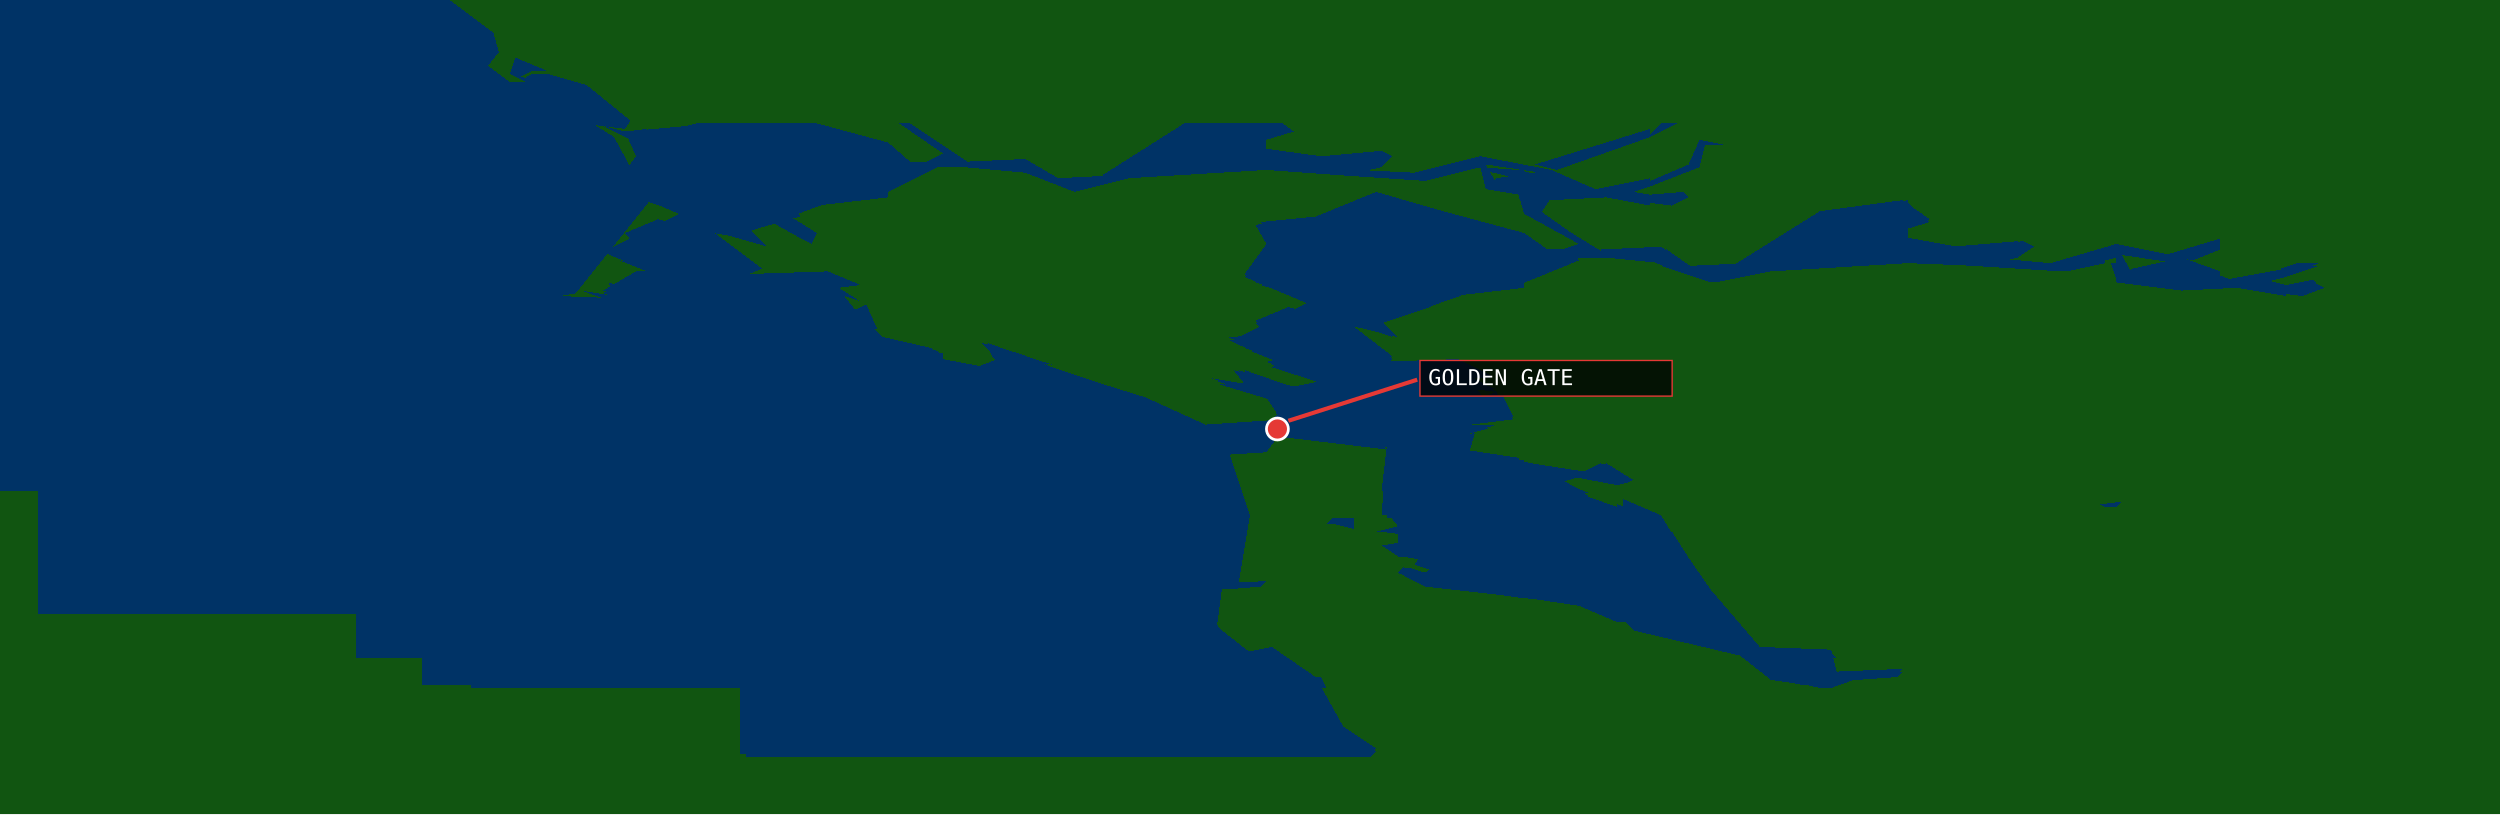
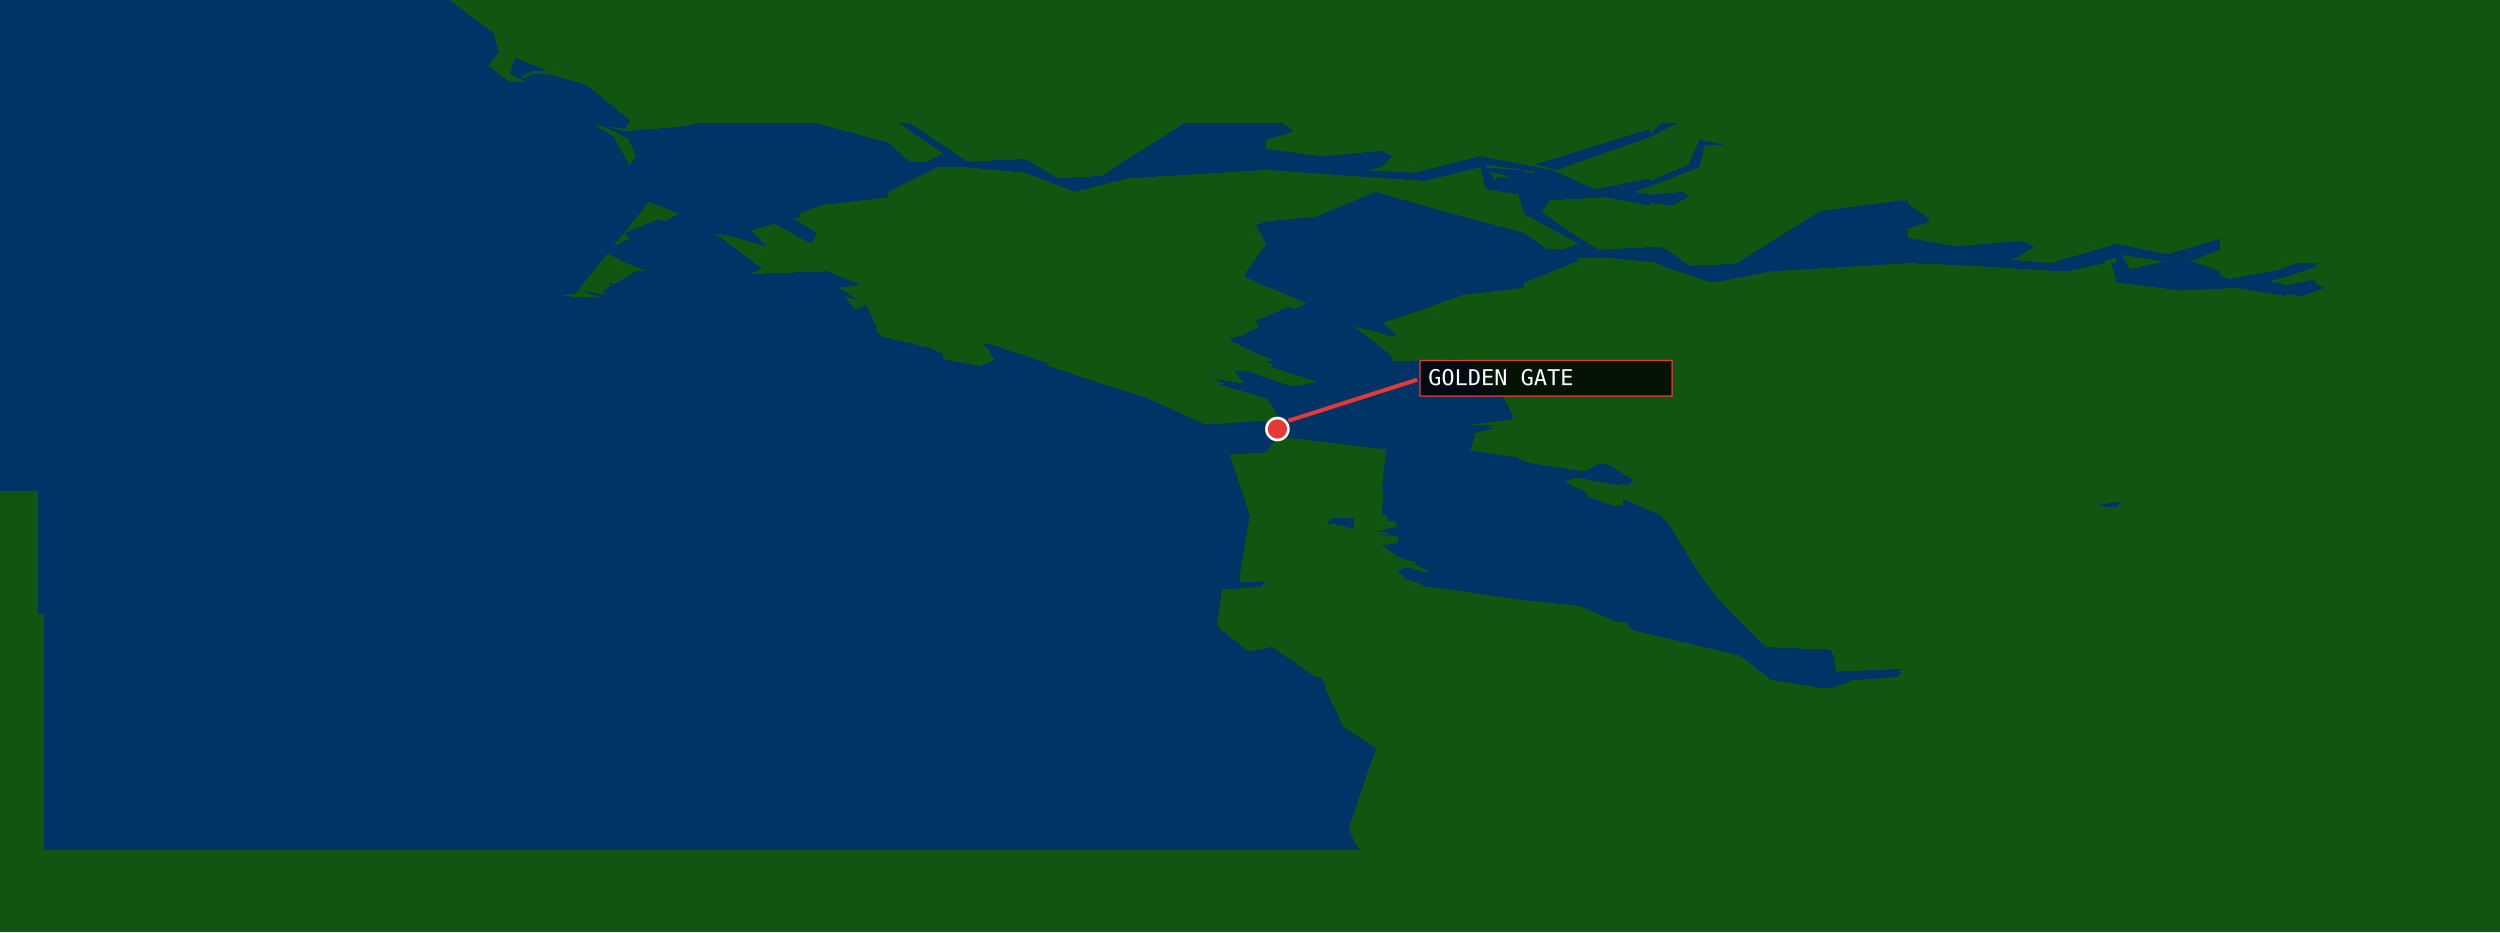
- <svg xmlns="http://www.w3.org/2000/svg" width="912" height="297" viewBox="0 0 912 297" shape-rendering="crispEdges">
-   <rect width="912" height="297" fill="#115511" />
+ <svg xmlns="http://www.w3.org/2000/svg" width="912" height="340" viewBox="0 0 912 340" shape-rendering="crispEdges">
+   <rect width="912" height="340" fill="#115511" />
  <g fill="#003366" stroke="none">
    <polygon points="138,0 228,72 194,111 234,111 238,100 438,159 446,179 0,179 0,0" />
    <polygon points="512,159 564,179 512,179" />
    <polygon points="502,72 458,103 502,117 564,95" />
    <polygon points="432,159 468,154 494,133 532,137 528,168 494,154 428,163" />
    <polygon points="480,109 450,124 484,139 508,130" />
    <polygon points="188,21 200,26 194,26 190,28 194,29 192,30 186,27" />
    <polygon points="132,11 180,12 182,19 178,24 186,30 192,30 224,50 230,61 238,68 236,71 132,71" />
    <polygon points="192,28 194,27 200,27 214,31 230,44 228,47 212,45 192,30" />
    <polygon points="220,46 228,48 236,47 236,52 246,54 240,56" />
    <polygon points="240,56 252,51 254,58 274,71 264,71" />
    <polygon points="554,62 554,71 550,69 552,65 540,61" />
    <polygon points="132,70 236,71 208,105 202,107 204,108 230,109 220,106 232,99 242,99 248,100 276,102 276,129 132,129" />
    <polygon points="248,82 246,91 254,89 246,98 254,98 256,94 258,98 266,99 242,99 232,91 240,91" />
    <polygon points="264,71 272,71 276,74 276,78" />
    <polygon points="276,102 312,114 318,122 340,127 342,129 274,129" />
    <polygon points="358,125 372,129 362,129" />
    <polygon points="276,74 280,78 284,78 284,80 288,80 298,85 294,88 276,78" />
    <polygon points="480,111 474,113 470,112 458,117 462,122 448,123 464,129 506,129 496,125" />
    <polygon points="462,89 518,103 520,111 502,117 508,122 496,118 484,116 480,111 454,100" />
    <polygon points="502,70 554,85 554,104 528,107 462,89 458,82 480,79" />
    <polygon points="132,128 276,128 276,179 132,179" />
    <polygon points="272,128 342,129 342,131 356,134 364,131 362,129 372,129 380,132 366,131 384,134 414,144 414,179 272,179" />
    <polygon points="414,144 438,155 468,153 460,164 444,165 450,179 410,179" />
    <polygon points="450,135 472,141 482,139 506,163 462,158 464,153 466,151 462,145 442,138 454,140" />
    <polygon points="454,127 506,129 502,132 532,131 542,136 536,137 544,142 536,141 484,140 462,132 466,131" />
    <polygon points="482,139 536,141 540,145 546,143 550,152 534,154 534,155 544,155 510,164 488,156" />
    <polygon points="506,162 528,159 536,158 534,165 554,168 554,179 504,179" />
    <polygon points="136,0 136,12 0,12 0,0" />
    <polygon points="164,0 180,12 136,12 134,0" />
    <polygon points="0,11 136,11 136,71 0,71" />
    <polygon points="554,62 558,63 554,69" />
    <polygon points="554,69 564,71 554,71" />
    <polygon points="0,70 136,70 136,129 0,129" />
    <polygon points="554,85 564,91 572,91 574,93 552,103" />
    <polygon points="554,71 564,71 560,78 586,93 574,93 570,91 576,89 558,78" />
    <polygon points="584,91 606,90 616,97 638,96 638,99 624,102 606,95 584,93" />
    <polygon points="634,96 638,94 638,97" />
    <polygon points="0,128 136,128 136,179 0,179" />
    <polygon points="552,168 578,172 584,170 594,174 592,176 574,173 564,176 550,176" />
    <polygon points="552,175 568,175 574,179 552,179" />
+     <polygon points="338,131 438,160 452,190 434,229 468,248 16,260 16,131" />
+     <polygon points="514,160 608,195 636,235 518,203" />
+     <polygon points="434,160 468,155 496,134 534,138 530,169 496,155 430,164" />
+     <polygon points="464,131 486,140 508,131 508,131" />
+     <polygon points="16,236 468,248 496,276 482,307 486,310 16,310" />
+     <polygon points="278,131 278,190 134,190 134,131" />
+     <polygon points="342,131 342,131 344,132 358,135 366,132 364,131 374,131 382,134 368,132 384,135 416,145 416,190 274,190 274,131" />
+     <polygon points="416,145 440,156 470,154 462,165 446,166 454,190 410,190" />
+     <polygon points="452,136 474,143 484,140 506,164 464,159 466,154 468,152 464,146 444,140 456,141" />
+     <polygon points="508,131 508,131 504,134 534,132 544,137 538,138 546,143 538,142 486,141 464,134 468,132 464,131" />
+     <polygon points="484,140 538,142 542,146 548,144 552,153 536,155 536,156 546,156 512,165 490,157" />
+     <polygon points="508,163 530,160 538,159 536,166 556,169 556,190 506,190" />
+     <polygon points="134,188 278,188 278,248 134,248" />
+     <polygon points="274,188 416,188 416,248 274,248" />
+     <polygon points="412,188 454,190 452,214 444,214 442,228 454,238 464,236 480,248 412,248" />
+     <polygon points="508,188 512,194 504,195 512,196 512,200 506,200 512,204 522,206 556,190" />
+     <polygon points="520,204 518,207 524,209 522,210 514,209 512,211 522,214 556,219 556,190" />
+     <polygon points="134,246 278,246 278,307 134,307" />
+     <polygon points="274,246 416,246 416,307 274,307" />
+     <polygon points="482,248 490,265 502,273 492,302 494,307 412,307 412,246" />
+     <polygon points="138,131 138,131 16,131 16,131" />
+     <polygon points="278,131 278,131 134,131 134,131" />
+     <polygon points="342,131 342,131 276,131 276,131" />
+     <polygon points="374,131 374,131 364,131 364,131" />
+     <polygon points="466,131 466,131 508,131 508,131" />
+     <polygon points="138,131 138,190 16,190 16,131" />
+     <polygon points="554,169 580,173 586,171 596,175 594,177 576,174 566,177 552,177" />
+     <polygon points="554,176 570,176 580,182 578,181 576,182 592,187 592,190 552,190" />
+     <polygon points="592,187 594,186 594,184 608,190 592,190" />
+     <polygon points="16,188 138,188 138,248 16,248" />
+     <polygon points="552,188 608,190 624,216 602,227 592,227 576,221 556,219" />
+     <polygon points="624,216 644,236 638,239 598,230 596,225" />
+     <polygon points="634,237 644,236 654,237 654,248 648,248" />
+     <polygon points="16,246 138,246 138,307 16,307" />
+     <polygon points="648,248 654,248 654,249" />
+     <polygon points="16,305 138,305 138,310 16,310" />
+     <polygon points="134,305 278,305 278,310 134,310" />
+     <polygon points="274,305 416,305 416,310 274,310" />
+     <polygon points="494,307 496,310 412,310 412,305" />
+     <polygon points="212,186 216,186 214,185" />
+     <polygon points="216,186 218,184 214,185" />
+     <polygon points="218,184 210,185 214,185" />
+     <polygon points="210,185 212,186 214,185" />
    <polygon points="14,70 208,127 220,156 202,196 238,215 14,221" />
    <polygon points="282,127 376,161 402,202 286,169" />
    <polygon points="264,45 228,71 272,85 332,63 288,45" />
    <polygon points="202,127 238,122 264,101 302,105 298,135 264,122 198,131" />
    <polygon points="250,77 220,92 256,107 278,98" />
    <polygon points="14,209 238,215 246,224 14,224" />
    <polygon points="250,79 244,81 240,80 228,85 232,90 218,91 234,97 276,97 266,93" />
    <polygon points="232,57 288,71 292,79 274,84 280,90 266,86 254,84 250,79 224,68" />
    <polygon points="298,45 324,52 324,72 298,75 232,57 228,48 250,46 254,45" />
    <polygon points="324,52 332,59 342,59 342,61 322,71" />
    <polygon points="332,45 332,45 356,61 342,61 338,59 344,56 328,45 328,45" />
    <polygon points="352,59 374,58 386,65 406,64 412,65 392,70 374,63 352,61" />
    <polygon points="402,64 432,45 434,45 462,45 462,62 412,65" />
    <polygon points="468,45 472,48 462,51 462,45" />
    <polygon points="460,54 482,57 504,55 508,57 504,61 490,64 462,62" />
    <polygon points="496,62 516,63 540,57 566,62 562,63 542,60 546,67 542,69 540,61 520,66 490,64" />
    <polygon points="566,62 582,69 602,65 602,68 596,70 602,71 602,75 586,72 566,73 542,69 546,65" />
    <polygon points="602,47 560,60 568,62 602,50" />
    <polygon points="184,112 208,123 238,120 230,132 216,132 224,155 178,155" />
    <polygon points="222,103 242,109 252,107 276,131 232,126 234,121 236,119 232,113 212,106 224,108" />
    <polygon points="226,95 276,97 272,100 302,99 314,104 306,105 314,110 308,108 254,108 234,100 236,99" />
    <polygon points="252,107 308,108 312,113 316,111 320,120 304,122 304,123 314,123 282,132 260,124" />
    <polygon points="276,130 298,126 306,126 304,133 324,135 324,155 274,155" />
    <polygon points="322,135 346,139 354,137 362,141 360,143 342,140 332,143 320,143" />
    <polygon points="322,142 336,142 348,147 344,147 344,148 358,153 360,155 320,155" />
    <polygon points="358,153 360,152 360,150 374,155 358,155" />
    <polygon points="180,154 224,155 220,179 212,179 212,195 224,205 232,203 248,215 180,215" />
    <polygon points="276,154 280,160 274,161 282,162 280,166 274,166 282,170 292,172 324,155" />
    <polygon points="290,170 286,173 292,175 290,176 284,175 282,177 290,180 324,185 324,155" />
    <polygon points="320,154 374,155 390,182 368,194 358,194 342,188 324,185" />
    <polygon points="390,182 410,203 404,206 366,197 362,192" />
    <polygon points="400,204 410,203 436,205 438,213 462,212 460,214 448,215 414,215" />
    <polygon points="44,70 80,82 90,90 110,95 112,97 42,97" />
    <polygon points="128,93 142,97 132,97" />
    <polygon points="48,45 50,45 52,45 52,47 56,47 66,52 64,55 44,45 44,45" />
    <polygon points="606,45 602,49 602,50 612,45" />
    <polygon points="620,51 616,60 602,66 602,68 620,61 622,53 630,53" />
    <polygon points="602,71 614,70 616,72 610,75 602,74" />
    <polygon points="40,96 112,97 112,99 128,102 134,99 132,97 142,97 152,100 136,99 154,102 184,112 184,155 40,155" />
    <polygon points="40,154 184,154 184,215 40,215" />
    <polygon points="40,213 184,213 184,224 40,224" />
    <polygon points="250,215 254,224 180,224 180,213" />
    <polygon points="414,215 450,214 434,218" />
    <polygon points="256,158 264,159 260,158" />
    <polygon points="264,159 262,156 260,158" />
    <polygon points="262,156 258,156 260,158" />
    <polygon points="258,156 256,158 260,158" />
    <polygon points="728,95 750,96 768,92 768,96 754,99 722,97" />
    <polygon points="134,129 278,129 278,189 134,189" />
    <polygon points="134,187 278,187 278,240 134,240" />
    <polygon points="486,191 494,193 492,191" />
    <polygon points="494,193 494,189 492,191" />
    <polygon points="494,189 488,189 492,191" />
    <polygon points="488,189 486,191 492,191" />
    <polygon points="216,61 230,72 196,112 234,112 238,101 440,159 452,189 436,229 454,240 130,240 130,61" />
    <polygon points="512,159 610,194 636,235 518,202" />
    <polygon points="504,72 460,104 504,118 566,96" />
    <polygon points="436,159 470,154 496,135 534,138 530,168 496,154 432,163" />
    <polygon points="482,110 452,125 488,140 508,131" />
    <polygon points="130,239 144,240 130,240" />
    <polygon points="278,103 314,115 322,123 344,129 344,131 276,131" />
    <polygon points="362,126 376,131 366,131" />
    <polygon points="276,74 282,78 286,78 286,80 290,80 298,85 296,89 278,78" />
    <polygon points="482,112 476,114 472,113 460,118 464,123 448,124 466,131 508,131 498,126" />
    <polygon points="464,90 518,104 522,112 504,118 510,123 498,120 484,117 482,112 456,101" />
    <polygon points="504,71 556,85 556,105 530,108 464,90 460,82 482,79" />
    <polygon points="556,85 566,92 574,92 576,95 554,104" />
    <polygon points="556,71 566,72 562,78 588,94 576,94 572,92 578,90 558,78" />
    <polygon points="586,93 608,91 618,98 640,97 646,99 626,103 606,96 586,94" />
    <polygon points="634,98 666,78 696,73 696,96 646,99" />
    <polygon points="274,129 344,131 346,132 360,135 368,132 366,131 376,131 384,134 370,132 386,135 418,145 418,189 274,189" />
    <polygon points="418,145 440,155 470,153 462,164 448,165 454,189 412,189" />
    <polygon points="452,136 472,143 484,140 506,163 464,158 466,153 468,151 464,146 446,140 456,141" />
    <polygon points="456,128 508,131 504,134 534,132 544,138 538,138 546,143 538,142 486,141 464,134 466,132" />
    <polygon points="484,140 538,142 542,146 548,144 552,152 536,154 536,155 546,155 512,164 490,156" />
    <polygon points="508,162 530,159 538,158 536,165 556,168 556,189 506,189" />
    <polygon points="554,168 578,173 586,170 596,175 594,176 576,173 566,176 552,176" />
    <polygon points="554,175 570,175 580,181 578,180 576,181 592,186 592,189 552,189" />
    <polygon points="592,186 594,185 594,183 606,189 592,189" />
    <polygon points="274,187 418,187 418,240 274,240" />
    <polygon points="414,187 454,189 452,213 446,213 444,228 454,239 464,236 468,240 414,240" />
    <polygon points="508,187 512,193 504,194 512,195 512,199 506,199 512,203 522,205 556,189" />
    <polygon points="520,203 518,206 524,208 522,209 514,208 512,210 522,214 556,218 556,189" />
    <polygon points="552,187 606,189 624,215 602,227 592,227 576,221 556,218" />
    <polygon points="624,215 642,236 636,239 598,230 596,226" />
    <polygon points="634,237 642,236 668,238 670,240 638,240" />
    <polygon points="232,61 232,61 240,68 238,72 134,72 134,61" />
    <polygon points="258,61 276,72 264,72 248,61" />
    <polygon points="556,62 556,72 552,69 554,65 540,62" />
    <polygon points="554,62 558,63 556,69" />
    <polygon points="554,69 566,72 554,72" />
    <polygon points="134,70 238,72 210,107 204,108 206,109 232,111 222,107 234,101 244,100 250,101 278,103 278,131 134,131" />
    <polygon points="250,83 248,92 256,90 248,99 256,99 258,95 258,99 268,100 244,100 234,93 242,92" />
    <polygon points="264,71 274,72 278,75 278,78" />
    <polygon points="696,74 704,81 694,84" />
    <polygon points="694,87 714,90 738,88 742,90 736,94 722,97 696,96" />
    <polygon points="228,71 228,71 192,112 232,112 238,101 438,160 452,188 434,229 468,247 392,250 154,250 154,71" />
    <polygon points="512,160 606,194 634,234 516,201" />
    <polygon points="502,71 460,103 502,117 564,95" />
    <polygon points="434,160 468,154 494,134 532,138 528,168 494,154 430,162" />
    <polygon points="480,110 452,125 484,139 506,130" />
    <polygon points="154,239 468,247 470,250 154,250" />
    <polygon points="276,102 312,114 320,123 342,128 342,130 274,130" />
    <polygon points="360,125 374,130 364,130" />
    <polygon points="276,74 280,78 284,78 284,80 288,79 296,85 294,88 276,77" />
    <polygon points="480,111 474,114 472,113 460,118 464,123 448,123 466,130 506,130 496,126" />
    <polygon points="464,89 516,103 520,112 502,117 508,123 496,119 484,117 480,111 456,100" />
    <polygon points="504,71 554,85 554,104 528,108 464,89 460,81 480,79 500,71" />
    <polygon points="554,85 564,91 572,91 574,94 552,104" />
    <polygon points="554,71 564,71 560,77 586,94 574,94 570,91 576,89 556,78" />
    <polygon points="584,92 606,90 616,97 638,97 644,98 624,103 604,95 584,93" />
    <polygon points="632,97 664,77 694,73 694,95 644,98" />
    <polygon points="272,128 342,130 344,131 358,134 366,132 364,130 374,130 382,133 368,132 384,135 416,145 416,188 272,188" />
    <polygon points="416,145 440,156 470,153 462,163 446,164 454,188 410,188" />
    <polygon points="452,135 472,142 482,139 504,162 464,159 466,153 468,151 464,146 444,139 456,140" />
    <polygon points="456,127 506,130 502,133 532,132 542,137 536,138 544,142 536,141 484,140 464,133 466,131" />
    <polygon points="482,139 536,141 540,145 546,144 550,153 534,154 534,155 544,155 510,163 488,157" />
    <polygon points="506,161 528,159 536,159 534,164 554,167 554,188 504,188" />
    <polygon points="552,168 578,172 584,169 594,174 592,176 574,173 564,176 550,175" />
    <polygon points="552,175 568,175 578,180 576,180 574,180 590,185 590,188 550,188" />
    <polygon points="590,185 592,185 592,182 604,188 590,188" />
    <polygon points="272,186 416,186 416,247 272,247" />
    <polygon points="412,186 454,188 452,212 444,212 442,227 454,238 464,236 478,247 412,247" />
    <polygon points="506,187 510,192 502,194 510,194 510,198 504,199 510,203 520,204 554,188" />
    <polygon points="518,203 516,206 522,207 520,209 512,207 510,209 520,213 554,218 554,188" />
    <polygon points="550,186 604,188 622,215 600,226 590,226 574,220 554,218" />
    <polygon points="622,215 642,236 636,238 596,230 594,225" />
    <polygon points="632,237 642,236 666,237 670,245 694,244 692,246 678,247 646,247" />
    <polygon points="236,71 236,71 154,71 154,71" />
    <polygon points="274,71 274,71 262,71 262,71" />
    <polygon points="554,71 554,71 554,71" />
    <polygon points="562,71 564,71 554,71 554,71" />
    <polygon points="214,71 236,71 208,106 202,107 204,109 230,110 220,107 232,100 242,99 248,100 276,102 276,130 154,130 154,71" />
    <polygon points="248,82 246,91 254,89 246,99 254,99 256,94 256,99 266,100 242,100 232,92 240,92" />
    <polygon points="264,71 272,71 276,74 276,77 264,71" />
    <polygon points="694,73 702,80 694,83" />
    <polygon points="692,86 712,90 736,88 740,90 734,93 720,97 694,95" />
    <polygon points="726,94 748,96 772,89 792,93 792,95 774,93 778,100 772,102 772,94 752,99 720,97" />
    <polygon points="792,105 772,102 778,98 792,95" />
    <polygon points="792,93 790,93 792,93" />
    <polygon points="154,128 276,128 276,188 154,188" />
    <polygon points="154,186 276,186 276,247 154,247" />
    <polygon points="154,245 276,245 276,250 154,250" />
    <polygon points="272,245 416,245 416,250 272,250" />
    <polygon points="480,247 480,250 412,250 412,245" />
    <polygon points="646,247 682,246 670,250 658,250" />
    <polygon points="768,185 772,185 770,184" />
    <polygon points="772,185 774,183 770,184" />
    <polygon points="774,183 766,184 770,184" />
    <polygon points="766,184 768,185 770,184" />
    <polygon points="484,191 494,192 490,190" />
    <polygon points="494,192 492,189 490,190" />
    <polygon points="492,189 486,189 490,190" />
    <polygon points="486,189 484,191 490,190" />
    <polygon points="228,72 194,112 234,112 238,101 438,160 452,188 434,229 470,247 358,251 172,251 172,72" />
    <polygon points="512,160 608,194 634,234 516,201" />
    <polygon points="502,72 460,103 502,117 564,95 502,72" />
    <polygon points="434,160 470,154 494,134 534,138 530,168 494,154 430,162" />
    <polygon points="482,110 452,125 486,139 506,130" />
    <polygon points="172,240 470,247 472,251 172,251" />
    <polygon points="276,102 312,114 320,123 342,128 344,130 274,130" />
    <polygon points="360,125 374,130 364,130" />
    <polygon points="276,74 280,78 284,78 284,80 288,79 298,85 296,88 276,77" />
    <polygon points="482,111 476,114 472,113 460,118 464,123 450,124 466,130 506,130 496,126" />
    <polygon points="464,89 518,103 522,112 504,117 510,123 496,119 486,117 482,111 456,100" />
    <polygon points="508,72 554,85 554,104 528,108 464,89 460,81 482,79 498,72" />
    <polygon points="554,85 564,91 574,91 574,94 552,104" />
    <polygon points="564,72 562,77 586,94 574,94 570,91 576,89 558,78 554,72" />
    <polygon points="584,92 606,90 616,97 638,97 644,98 624,103 606,95 584,93" />
    <polygon points="634,97 664,77 694,73 694,95 644,98" />
    <polygon points="272,128 344,130 344,131 360,134 366,132 364,130 374,130 384,133 368,132 386,135 416,145 416,188 272,188" />
    <polygon points="416,145 440,156 470,153 462,163 448,164 456,188 410,188" />
    <polygon points="454,135 474,142 484,139 506,162 464,159 466,153 468,151 464,146 444,139 456,140" />
    <polygon points="458,127 506,130 502,133 532,132 544,137 536,138 544,142 538,141 486,140 466,133 468,131" />
    <polygon points="484,139 538,141 540,145 546,144 550,153 534,154 534,155 544,155 510,163 490,157" />
    <polygon points="506,161 528,159 536,159 534,164 554,167 554,188 504,188" />
    <polygon points="552,168 578,172 586,169 594,174 592,176 574,173 564,176 550,175" />
    <polygon points="552,175 568,175 580,180 576,180 576,180 590,185 592,188 550,188" />
    <polygon points="590,185 592,185 592,182 606,188 590,188" />
    <polygon points="272,186 416,186 416,247 272,247" />
    <polygon points="412,186 456,188 452,212 444,212 442,227 456,238 464,236 480,247 412,247" />
    <polygon points="506,187 510,192 504,194 510,194 510,198 504,199 510,203 522,204 554,188" />
    <polygon points="520,203 516,206 522,207 520,209 514,207 510,209 520,213 554,218 554,188" />
    <polygon points="550,186 606,188 622,215 600,226 590,226 574,220 554,218" />
    <polygon points="622,215 642,236 636,238 598,230 594,225" />
    <polygon points="632,237 642,236 668,237 670,245 694,244 692,246 680,247 646,247" />
    <polygon points="236,72 208,106 202,107 204,109 232,110 220,107 232,100 242,99 248,100 276,102 276,130 172,130 172,72" />
    <polygon points="248,82 246,91 254,89 246,99 254,99 256,94 258,99 266,100 244,100 232,92 240,92" />
    <polygon points="274,72 276,74 276,77 266,72" />
    <polygon points="694,73 704,80 694,83" />
    <polygon points="692,86 714,90 736,88 740,90 736,93 720,97 694,95" />
    <polygon points="726,94 748,96 772,89 796,94 794,96 774,93 778,100 774,102 772,94 752,99 720,97" />
    <polygon points="796,94 810,99 810,105 796,105 774,102 778,98" />
    <polygon points="810,87 790,93 800,95 810,91" />
    <polygon points="172,128 276,128 276,188 172,188" />
    <polygon points="172,186 276,186 276,247 172,247" />
    <polygon points="172,245 276,245 276,251 172,251" />
    <polygon points="272,245 416,245 416,251 272,251" />
    <polygon points="482,247 484,251 412,251 412,245" />
    <polygon points="646,247 682,246 668,251 664,251" />
    <polygon points="486,191 494,192 490,190" />
    <polygon points="494,192 492,189 490,190" />
    <polygon points="492,189 488,189 490,190" />
    <polygon points="488,189 486,191 490,190" />
    <polygon points="270,110 438,160 450,188 434,229 468,247 270,253" />
    <polygon points="512,160 606,194 632,234 516,201" />
    <polygon points="470,96 460,103 504,117 564,96" />
    <polygon points="434,160 468,154 494,134 534,138 530,169 494,154 428,163" />
    <polygon points="482,110 450,125 486,140 508,130" />
    <polygon points="270,242 468,247 494,275 270,275" />
    <polygon points="480,111 476,114 470,113 458,118 464,123 448,124 464,130 508,130 496,126" />
    <polygon points="486,96 518,103 522,112 504,117 510,123 496,119 484,117 480,111 454,101 458,96" />
    <polygon points="556,96 556,104 528,108 484,96" />
    <polygon points="572,96 552,104 554,96" />
    <polygon points="612,96 616,97 636,97 642,98 624,103 604,96" />
    <polygon points="632,97 634,96 686,96 642,98" />
    <polygon points="724,96 720,97 700,96" />
    <polygon points="742,96 748,96 748,96 794,96 792,96 790,96 774,96 776,100 772,102 770,96 764,96 752,99 720,97 722,96" />
    <polygon points="798,96 812,102 834,98 834,101 826,102 834,104 834,107 816,104 796,105 772,102 778,98 790,96" />
    <polygon points="416,145 438,156 470,153 462,164 446,165 454,188 408,188" />
    <polygon points="452,136 472,142 482,139 506,163 464,159 464,154 466,152 464,146 444,139 454,140" />
    <polygon points="456,127 508,130 504,133 534,132 544,137 536,138 546,142 538,141 486,141 464,133 466,132" />
    <polygon points="482,139 538,141 542,146 546,144 550,153 534,155 534,156 544,156 512,164 490,157" />
    <polygon points="508,162 528,159 538,159 534,165 556,169 556,188 504,188" />
    <polygon points="552,169 578,173 586,171 594,175 590,177 574,174 564,177 550,176" />
    <polygon points="552,176 568,176 580,181 578,181 576,182 588,186 590,188 550,188" />
    <polygon points="588,186 590,185 590,184 604,188 588,188" />
    <polygon points="410,186 454,188 450,212 442,212 442,227 454,238 464,236 478,247 410,247" />
    <polygon points="508,187 510,193 504,194 512,195 510,198 504,199 512,203 522,205 556,188" />
    <polygon points="520,203 516,206 522,207 520,209 514,208 512,210 520,213 556,218 556,188" />
    <polygon points="550,186 604,188 620,215 600,226 588,226 574,220 556,218" />
    <polygon points="620,215 640,236 634,238 596,230 592,225" />
    <polygon points="632,237 640,236 666,238 670,245 694,244 690,246 678,247 646,247" />
    <polygon points="276,102 312,114 320,123 340,128 342,130 272,130" />
    <polygon points="360,126 374,130 362,130" />
    <polygon points="838,96 832,98 834,101 846,96" />
    <polygon points="834,104 844,102 846,105 840,107 832,107" />
    <polygon points="270,128 342,130 342,131 358,135 364,132 362,130 374,130 382,133 368,132 384,135 416,145 416,188 270,188" />
    <polygon points="270,186 416,186 416,247 270,247" />
    <polygon points="270,245 416,245 416,275 270,275" />
    <polygon points="480,247 490,265 502,273 500,275 410,275 410,245" />
    <polygon points="646,247 680,246 664,251" />
    <polygon points="486,191 494,192 490,190" />
    <polygon points="494,192 494,189 490,190" />
    <polygon points="494,189 488,189 490,190" />
    <polygon points="488,189 486,191 490,190" />
    <polygon points="272,111 438,160 450,189 434,230 468,248 272,253" />
    <polygon points="512,160 606,194 634,235 516,202" />
    <polygon points="470,97 460,104 504,118 564,97" />
    <polygon points="434,160 468,155 496,134 534,138 530,170 496,155 430,164" />
    <polygon points="482,111 450,125 486,140 508,131" />
    <polygon points="272,243 468,248 496,276 496,276 272,276" />
    <polygon points="480,112 476,114 470,113 460,118 464,123 448,124 466,131 508,131 496,126" />
    <polygon points="488,97 518,104 522,112 504,118 510,123 496,119 484,117 480,112 454,101 458,97" />
    <polygon points="556,97 556,105 530,108 486,97" />
    <polygon points="570,97 554,104 554,97" />
    <polygon points="614,97 616,98 636,97 644,98 624,103 606,97" />
    <polygon points="632,98 634,97 676,97 644,98" />
    <polygon points="722,97 720,97 710,97" />
    <polygon points="774,97 776,100 772,103 772,97 762,97 752,99 720,97 722,97" />
    <polygon points="800,97 814,102 834,98 834,101 826,103 834,104 834,108 816,105 796,106 772,103 778,98 786,97" />
    <polygon points="416,145 438,156 470,154 462,165 446,166 454,189 408,189" />
    <polygon points="452,136 472,143 484,140 506,164 464,159 464,154 466,152 464,146 444,140 454,141" />
    <polygon points="456,128 508,131 504,134 534,132 544,137 536,138 546,143 538,142 486,141 464,134 466,132" />
    <polygon points="484,140 538,142 542,146 546,144 552,153 536,155 536,156 544,156 512,165 490,157" />
    <polygon points="508,163 530,160 538,159 534,166 556,169 556,189 506,189" />
    <polygon points="554,169 578,173 586,171 594,176 590,177 576,174 566,177 552,177" />
    <polygon points="554,176 568,176 580,182 578,181 576,182 590,186 590,189 552,189" />
    <polygon points="590,186 592,186 592,184 604,189 590,189" />
    <polygon points="412,187 454,189 450,213 442,213 442,228 454,238 464,236 478,248 412,248" />
    <polygon points="508,187 512,193 504,194 512,195 510,199 504,199 512,203 522,205 556,189" />
    <polygon points="520,203 516,206 522,208 520,209 514,208 512,210 520,214 556,218 556,189" />
    <polygon points="552,187 604,189 620,215 600,227 590,227 576,221 556,218" />
    <polygon points="620,215 640,236 634,239 596,230 592,226" />
    <polygon points="632,237 640,236 666,238 670,246 694,245 692,247 678,248 646,248" />
    <polygon points="276,103 312,115 320,123 342,128 342,131 274,131" />
    <polygon points="360,126 374,131 364,131" />
    <polygon points="838,97 832,99 834,101 846,97" />
    <polygon points="834,104 844,103 848,105 840,108 832,107" />
    <polygon points="272,129 342,131 342,132 358,135 364,132 364,131 374,131 382,134 368,132 384,135 416,145 416,189 272,189" />
    <polygon points="272,187 416,187 416,248 272,248" />
    <polygon points="272,246 416,246 416,276 272,276" />
    <polygon points="480,248 490,265 502,274 500,276 412,276 412,246" />
    <polygon points="646,248 680,247 666,251" />
    <polygon points="486,191 494,192 492,191" />
    <polygon points="494,192 494,189 492,191" />
    <polygon points="494,189 488,189 492,191" />
    <polygon points="488,189 486,191 492,191" />
  </g>
  <g shape-rendering="geometricPrecision" font-family="monospace">
    <line x1="466" y1="153" x2="466" y2="157" stroke="#880000" stroke-width="2" />
    <line x1="466" y1="160" x2="466" y2="156" stroke="#880000" stroke-width="2" />
    <circle cx="466" cy="156.5" r="4" fill="#e53935" stroke="#fff" stroke-width="1" />
    <path d="M 470 153.5 L 517 138.5" stroke="#e53935" stroke-width="1.5" />
    <rect x="518" y="131.5" width="92" height="13" fill="#000" fill-opacity=".78" stroke="#e53935" stroke-width=".5" />
    <text x="521" y="140.5" fill="#fff" font-size="8">GOLDEN GATE</text>
  </g>
</svg>
